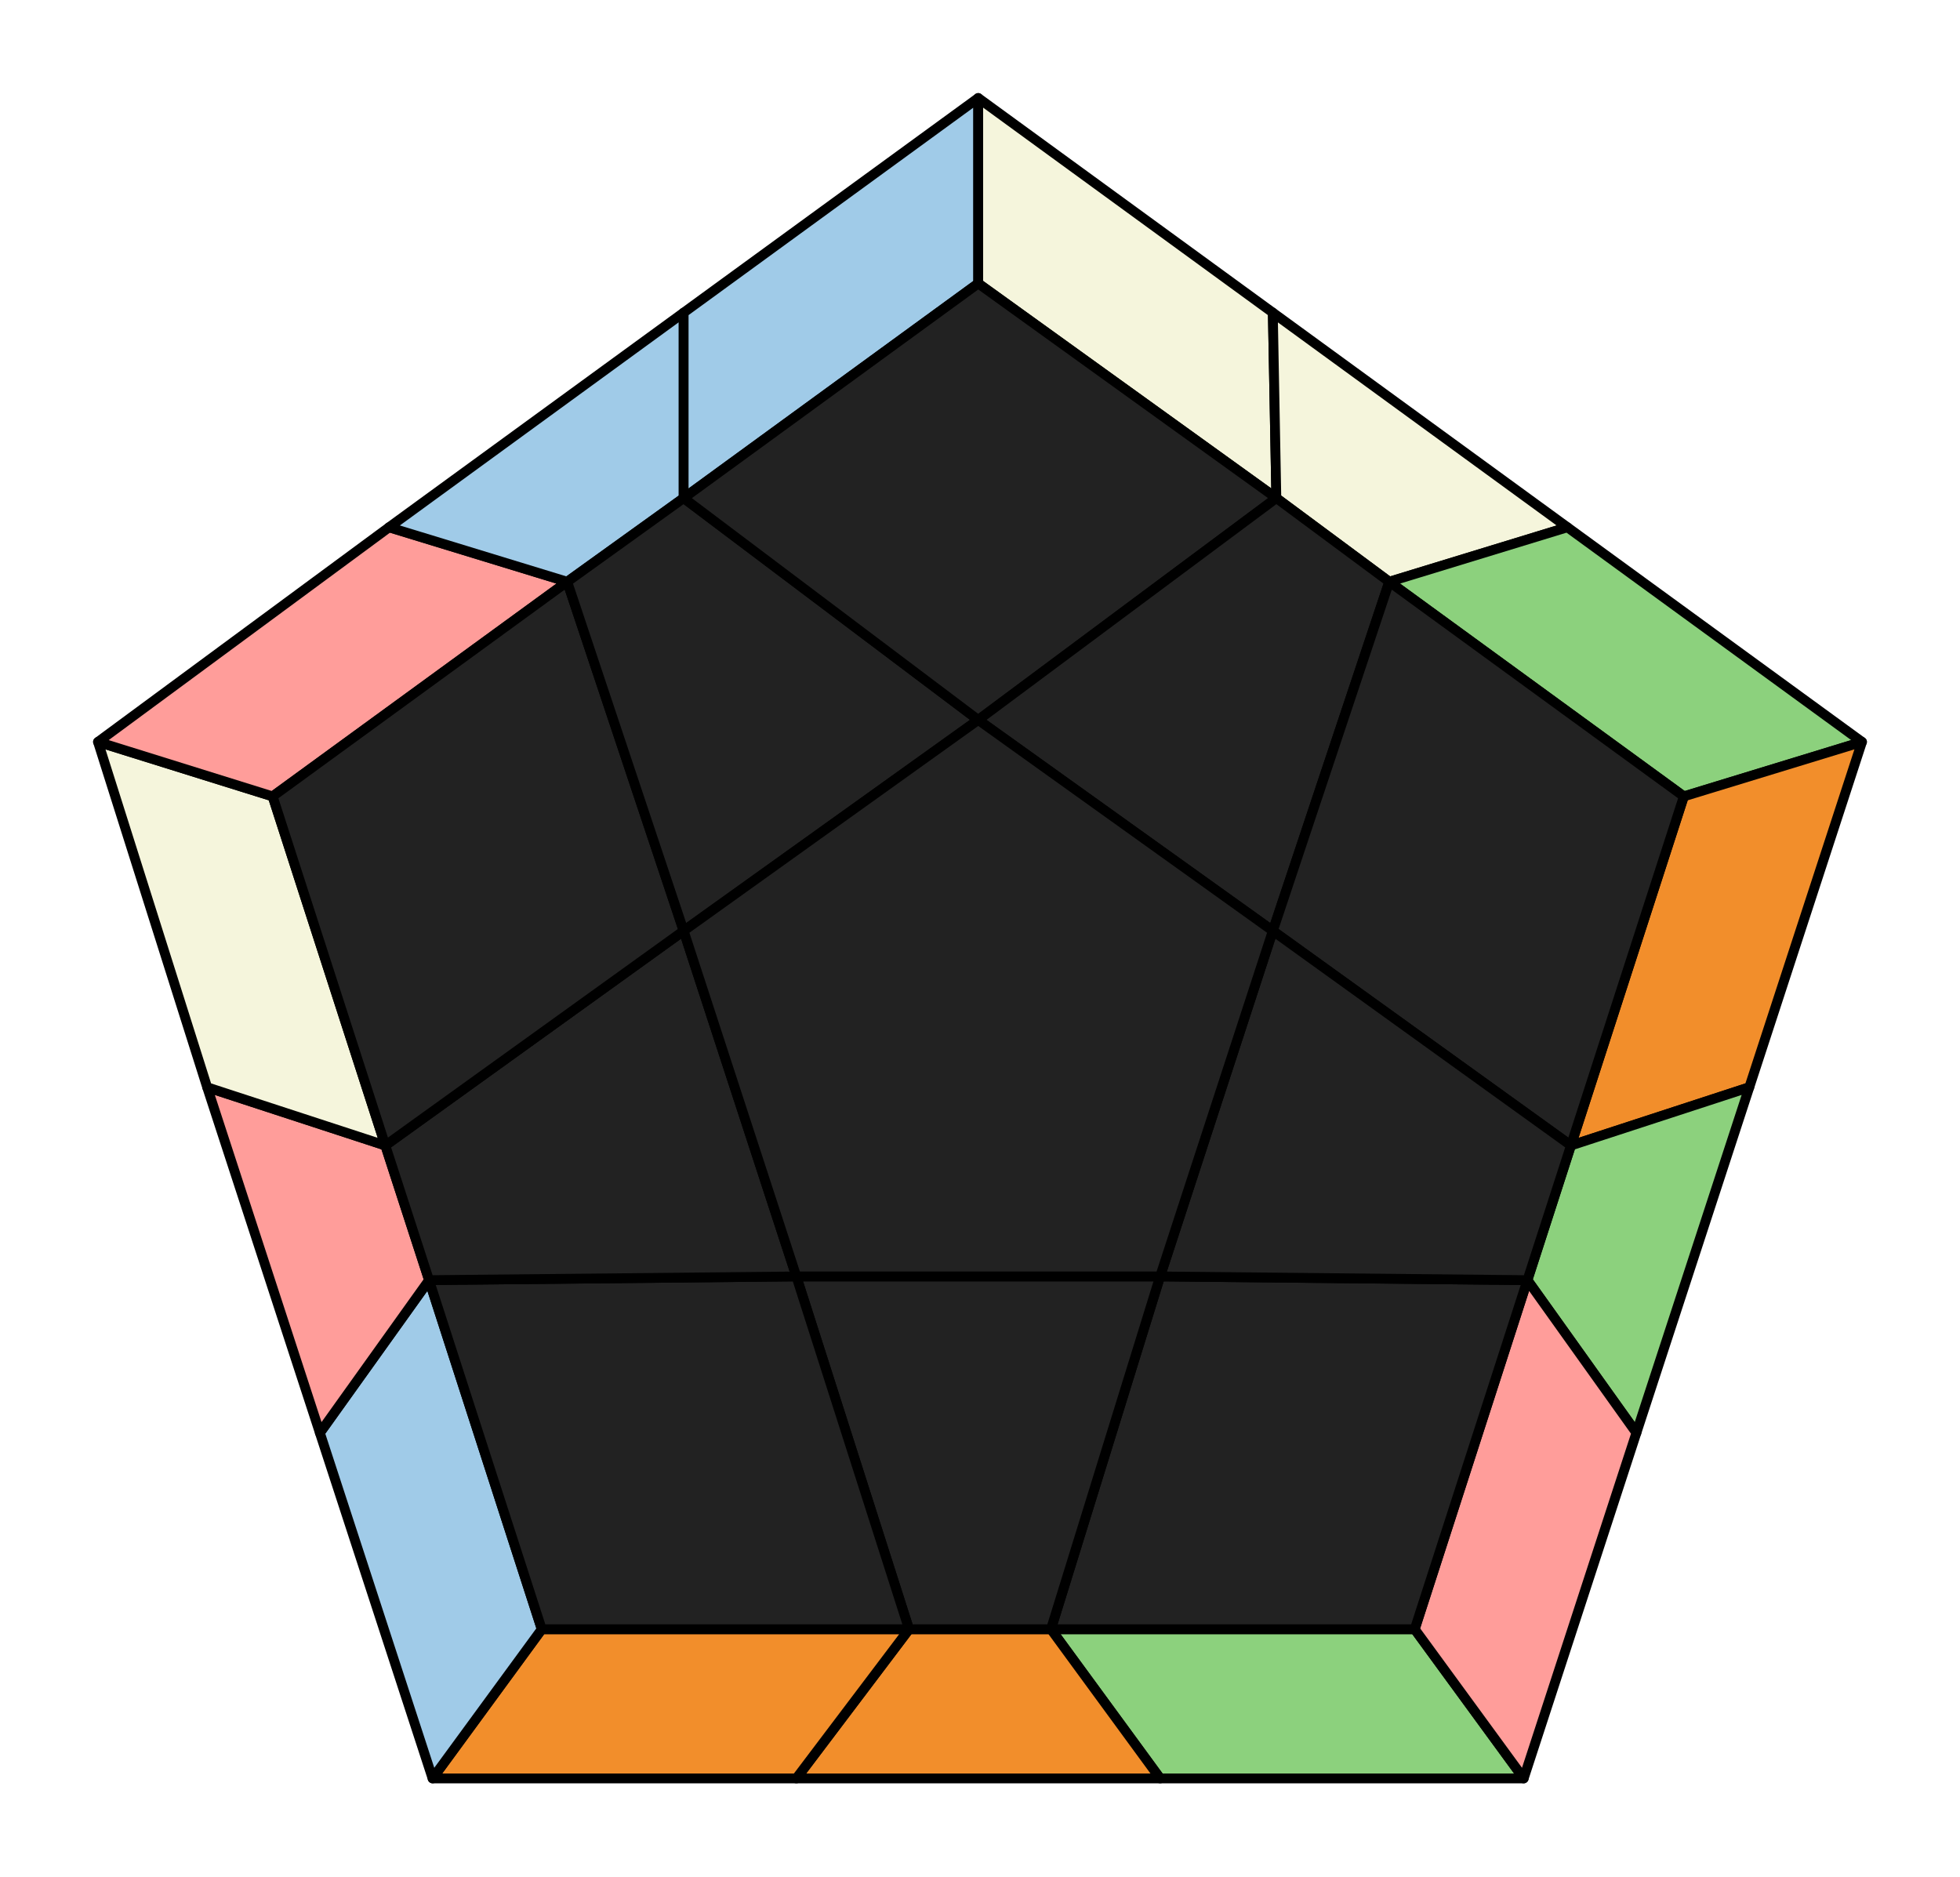
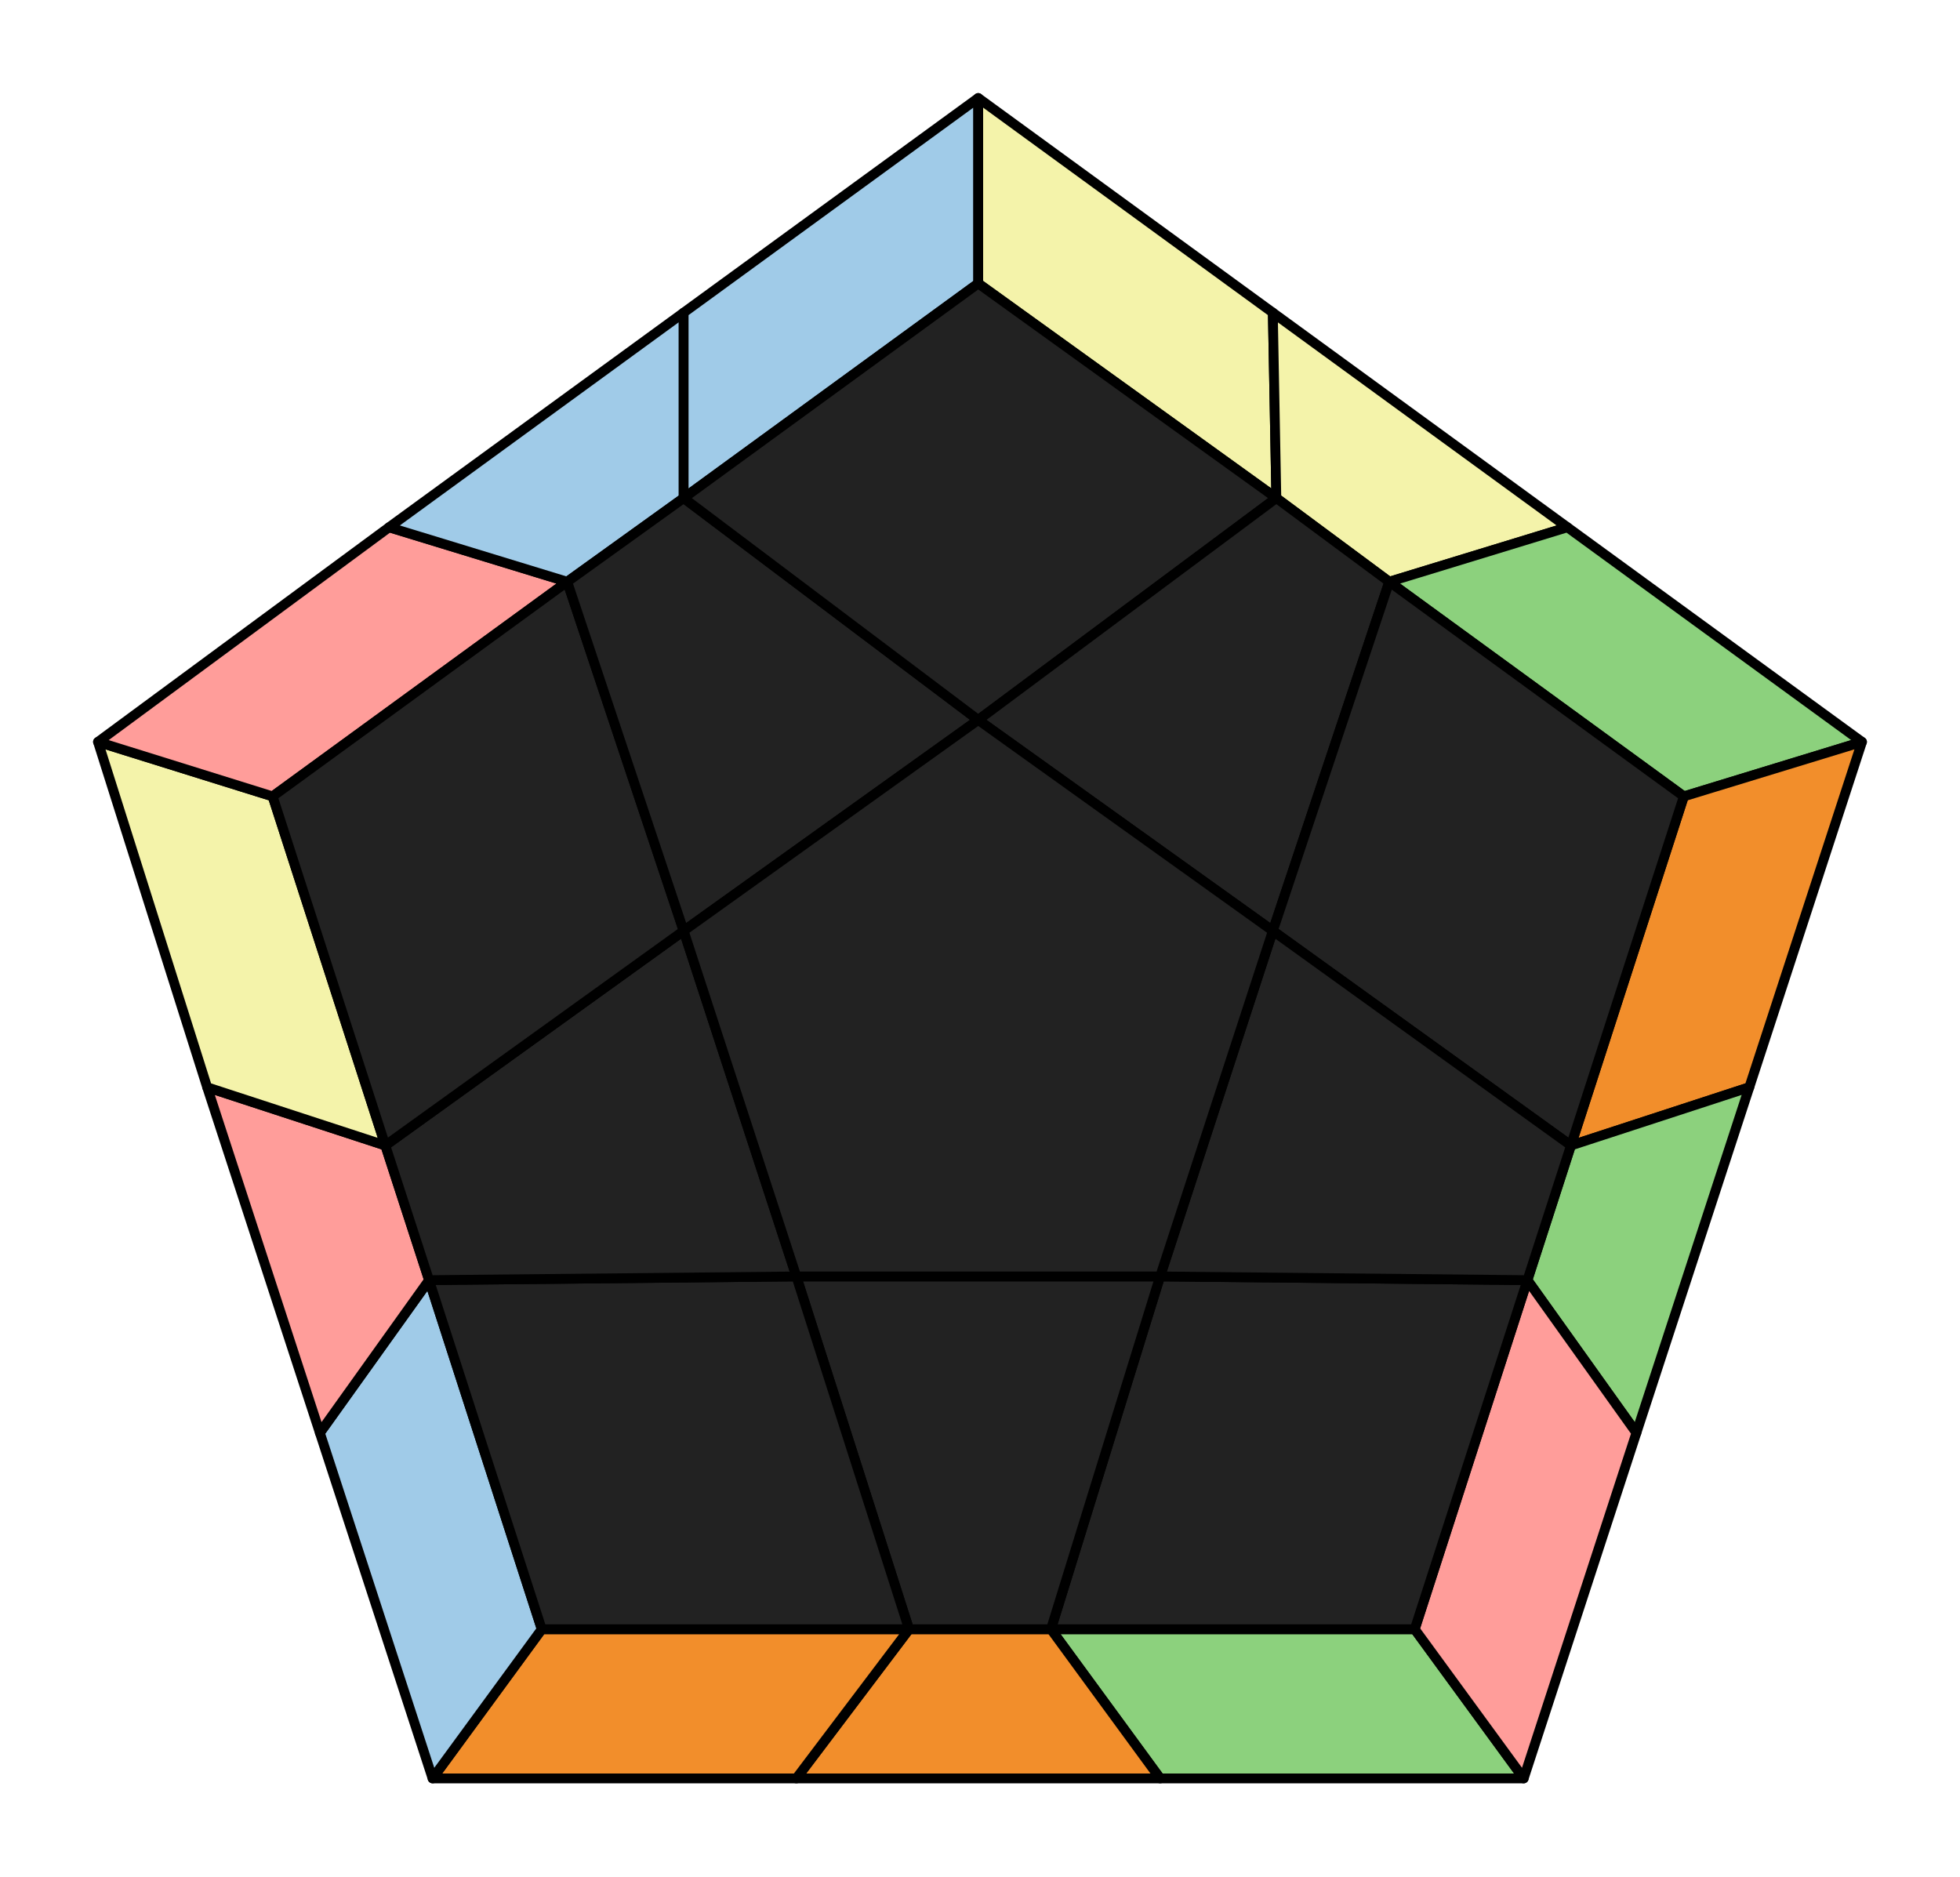
<svg xmlns="http://www.w3.org/2000/svg" viewBox="0 0 100.0 95.732">
  <style>
polygon { stroke: black; stroke-width: 0.5px; stroke-linejoin: round;}
</style>
  <polygon fill="#8CD17D" points="77.74 90.73 59.19 90.73 53.62 83.12 72.18 83.12" />
  <polygon fill="#F28E2B" points="59.19 90.73 40.63 90.73 46.38 83.12 53.62 83.12" />
  <polygon fill="#F28E2B" points="40.63 90.73 22.07 90.73 27.64 83.12 46.38 83.12" />
  <polygon fill="#A0CBE8" points="22.07 90.73 16.32 73.10 21.89 65.31 27.64 83.12" />
  <polygon fill="#FF9D9A" points="16.32 73.10 10.57 55.47 19.66 58.44 21.89 65.31" />
-   <polygon fill="beige" points="10.57 55.47 5.00 37.85 13.91 40.63 19.66 58.44" />
+   <polygon fill="#f4f3aa" points="10.57 55.47 5.00 37.85 13.91 40.63 19.66 58.44" />
  <polygon fill="#FF9D9A" points="5.00 37.85 19.85 26.90 28.94 29.68 13.91 40.63" />
  <polygon fill="#A0CBE8" points="19.85 26.90 34.88 15.95 34.88 25.41 28.94 29.68" />
  <polygon fill="#A0CBE8" points="34.88 15.95 49.91 5.00 49.91 14.46 34.88 25.41" />
-   <polygon fill="beige" points="49.91 5.00 64.94 15.95 65.12 25.41 49.91 14.46" />
-   <polygon fill="beige" points="64.94 15.95 79.97 26.90 70.88 29.68 65.12 25.41" />
+   <polygon fill="#f4f3aa" points="49.91 5.00 64.94 15.95 65.12 25.41 49.91 14.46" />
+   <polygon fill="#f4f3aa" points="64.94 15.95 79.97 26.90 70.88 29.68 65.12 25.41" />
  <polygon fill="#8CD17D" points="79.97 26.90 95.00 37.85 85.91 40.63 70.88 29.68" />
  <polygon fill="#F28E2B" points="95.00 37.85 89.25 55.47 80.15 58.44 85.91 40.63" />
  <polygon fill="#8CD17D" points="89.25 55.47 83.49 73.10 77.93 65.31 80.15 58.44" />
  <polygon fill="#FF9D9A" points="83.49 73.10 77.74 90.73 72.18 83.12 77.93 65.31" />
  <polygon fill="#222" points="72.18 83.12 53.62 83.12 59.19 65.12 77.93 65.31" />
  <polygon fill="#222" points="53.62 83.12 46.38 83.12 40.63 65.12 59.19 65.12" />
  <polygon fill="#222" points="27.64 83.12 21.89 65.31 40.63 65.12 46.38 83.12" />
  <polygon fill="#222" points="21.89 65.31 19.66 58.44 34.88 47.49 40.63 65.12" />
  <polygon fill="#222" points="13.91 40.63 28.94 29.68 34.88 47.49 19.66 58.44" />
  <polygon fill="#222" points="28.94 29.68 34.88 25.41 49.91 36.73 34.88 47.49" />
  <polygon fill="#222" points="49.91 14.46 65.12 25.41 49.91 36.73 34.88 25.41" />
  <polygon fill="#222" points="65.12 25.41 70.88 29.68 64.94 47.49 49.91 36.73" />
  <polygon fill="#222" points="85.91 40.63 80.15 58.44 64.94 47.49 70.88 29.68" />
  <polygon fill="#222" points="80.15 58.44 77.93 65.31 59.19 65.12 64.94 47.49" />
  <polygon fill="#222" points="59.19 65.12 40.63 65.12 34.88 47.49 49.91 36.73 64.94 47.49" />
</svg>
